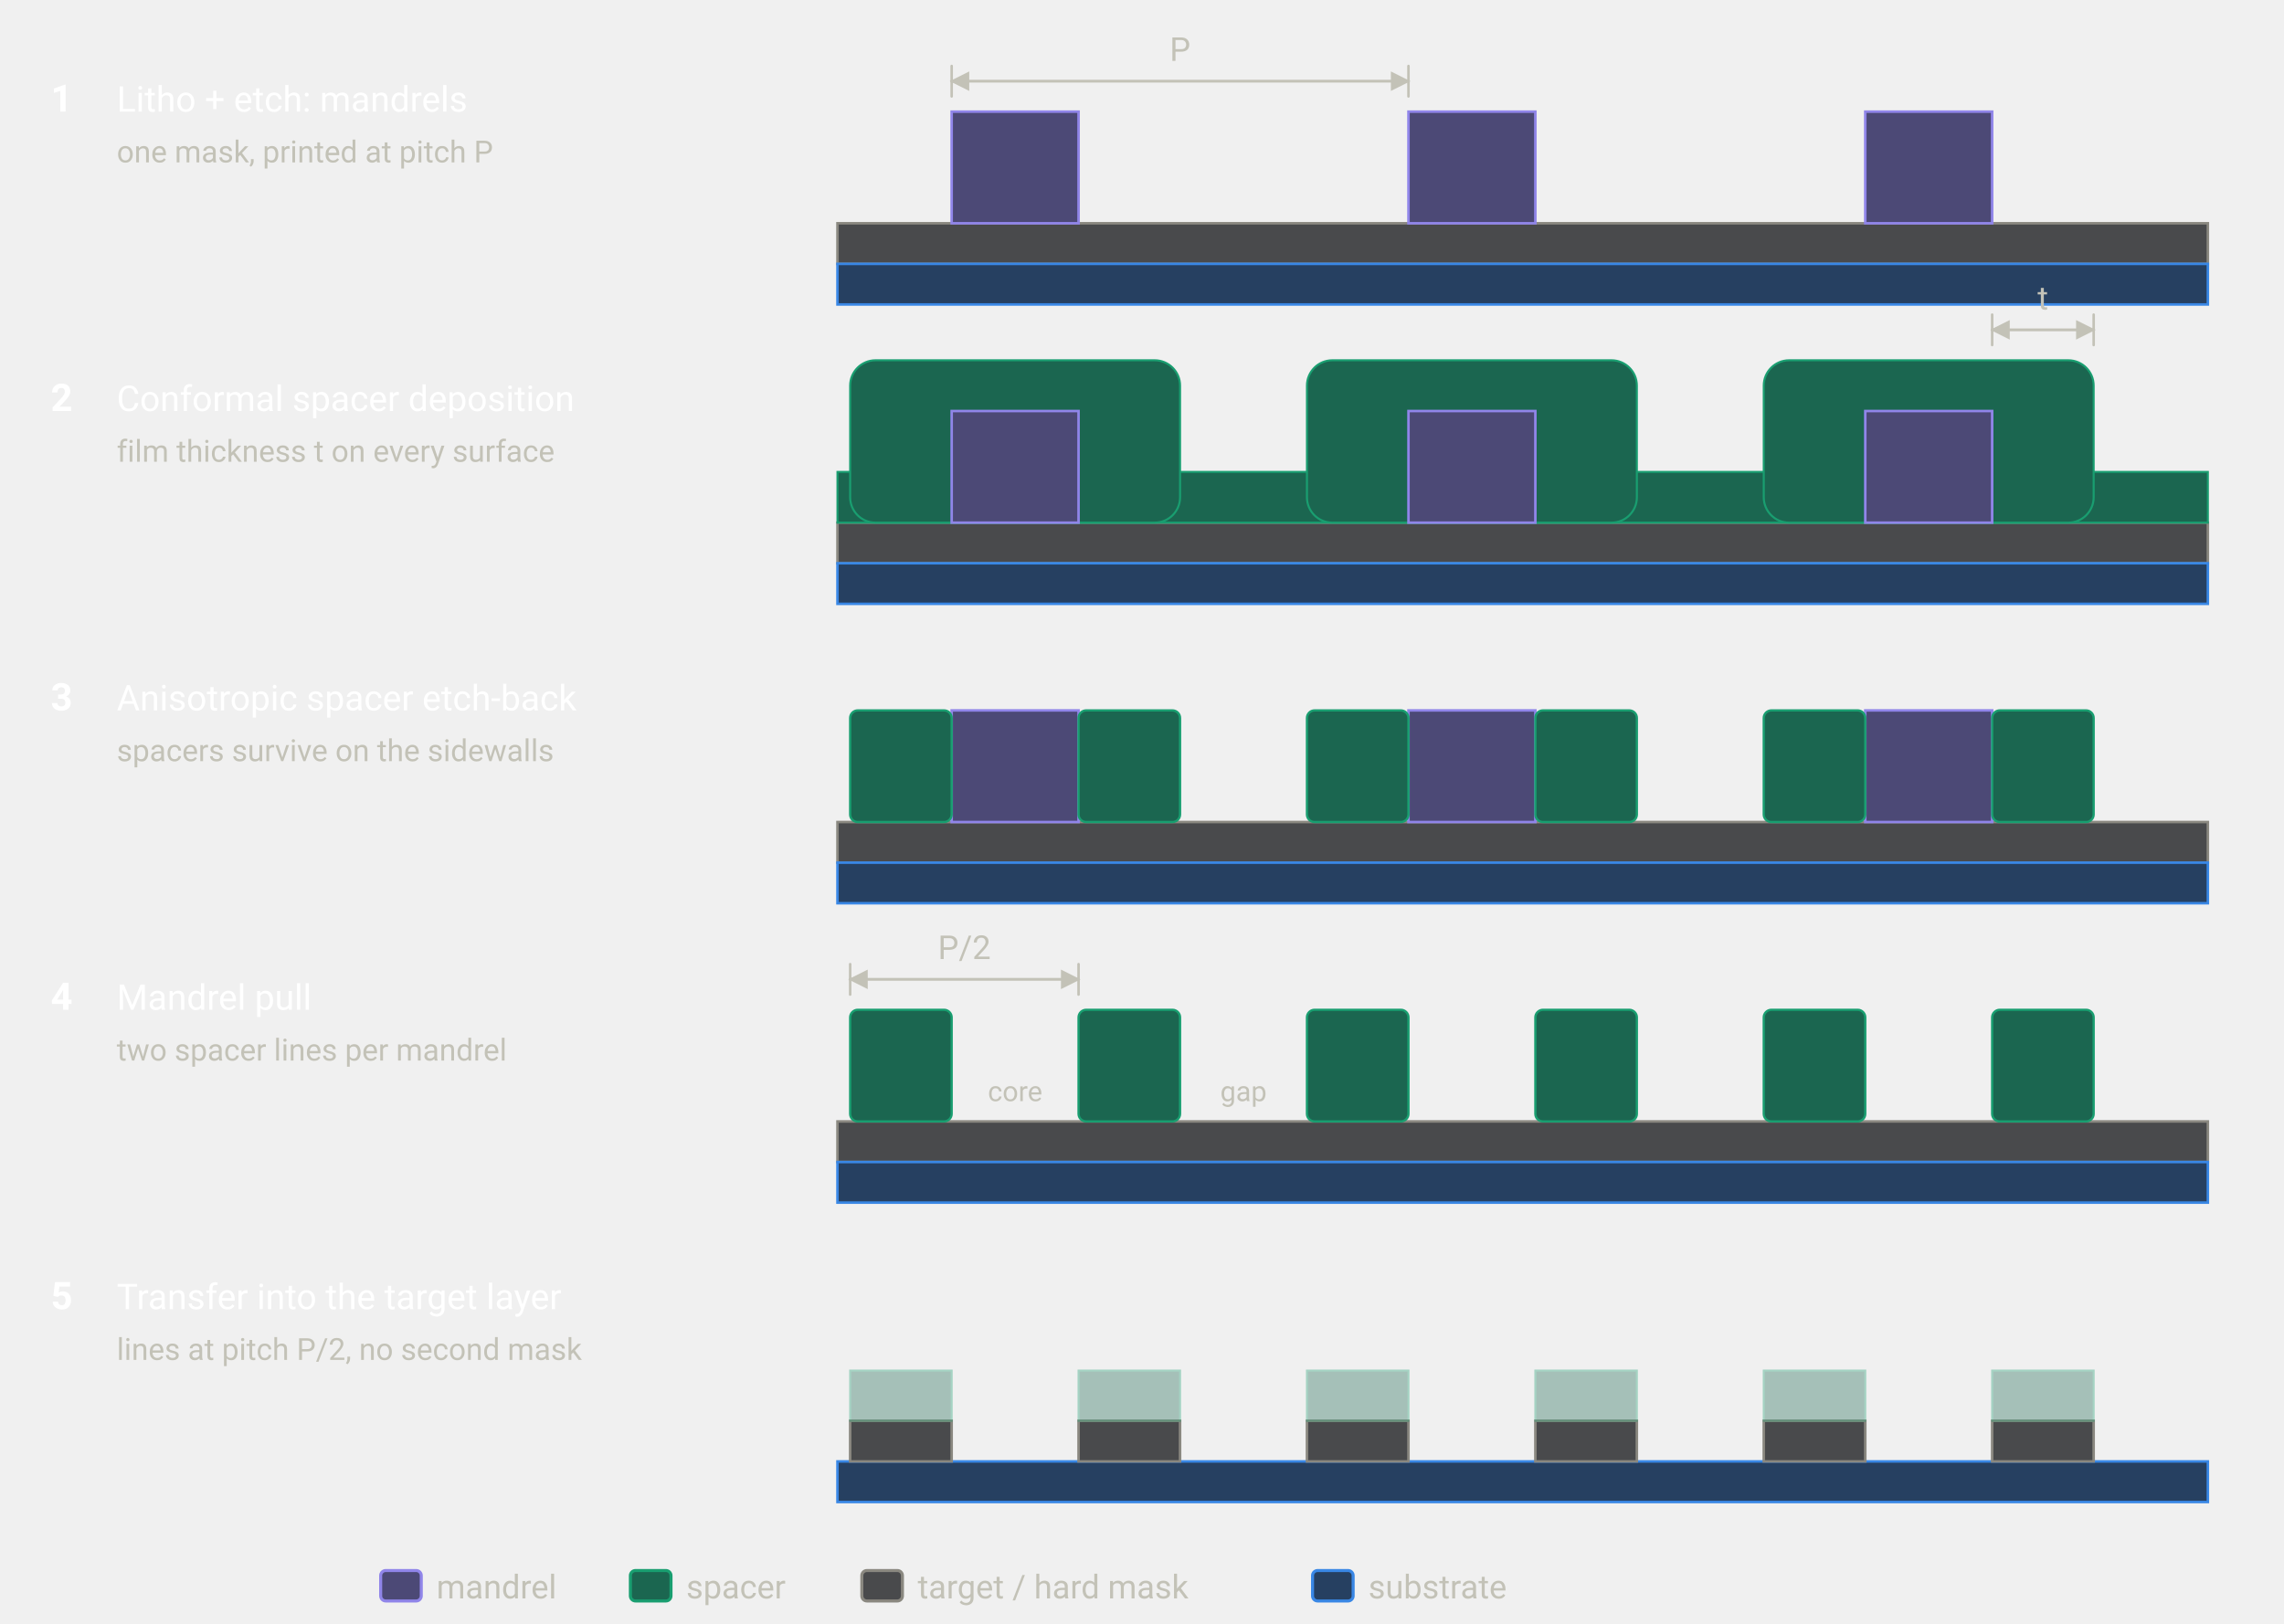
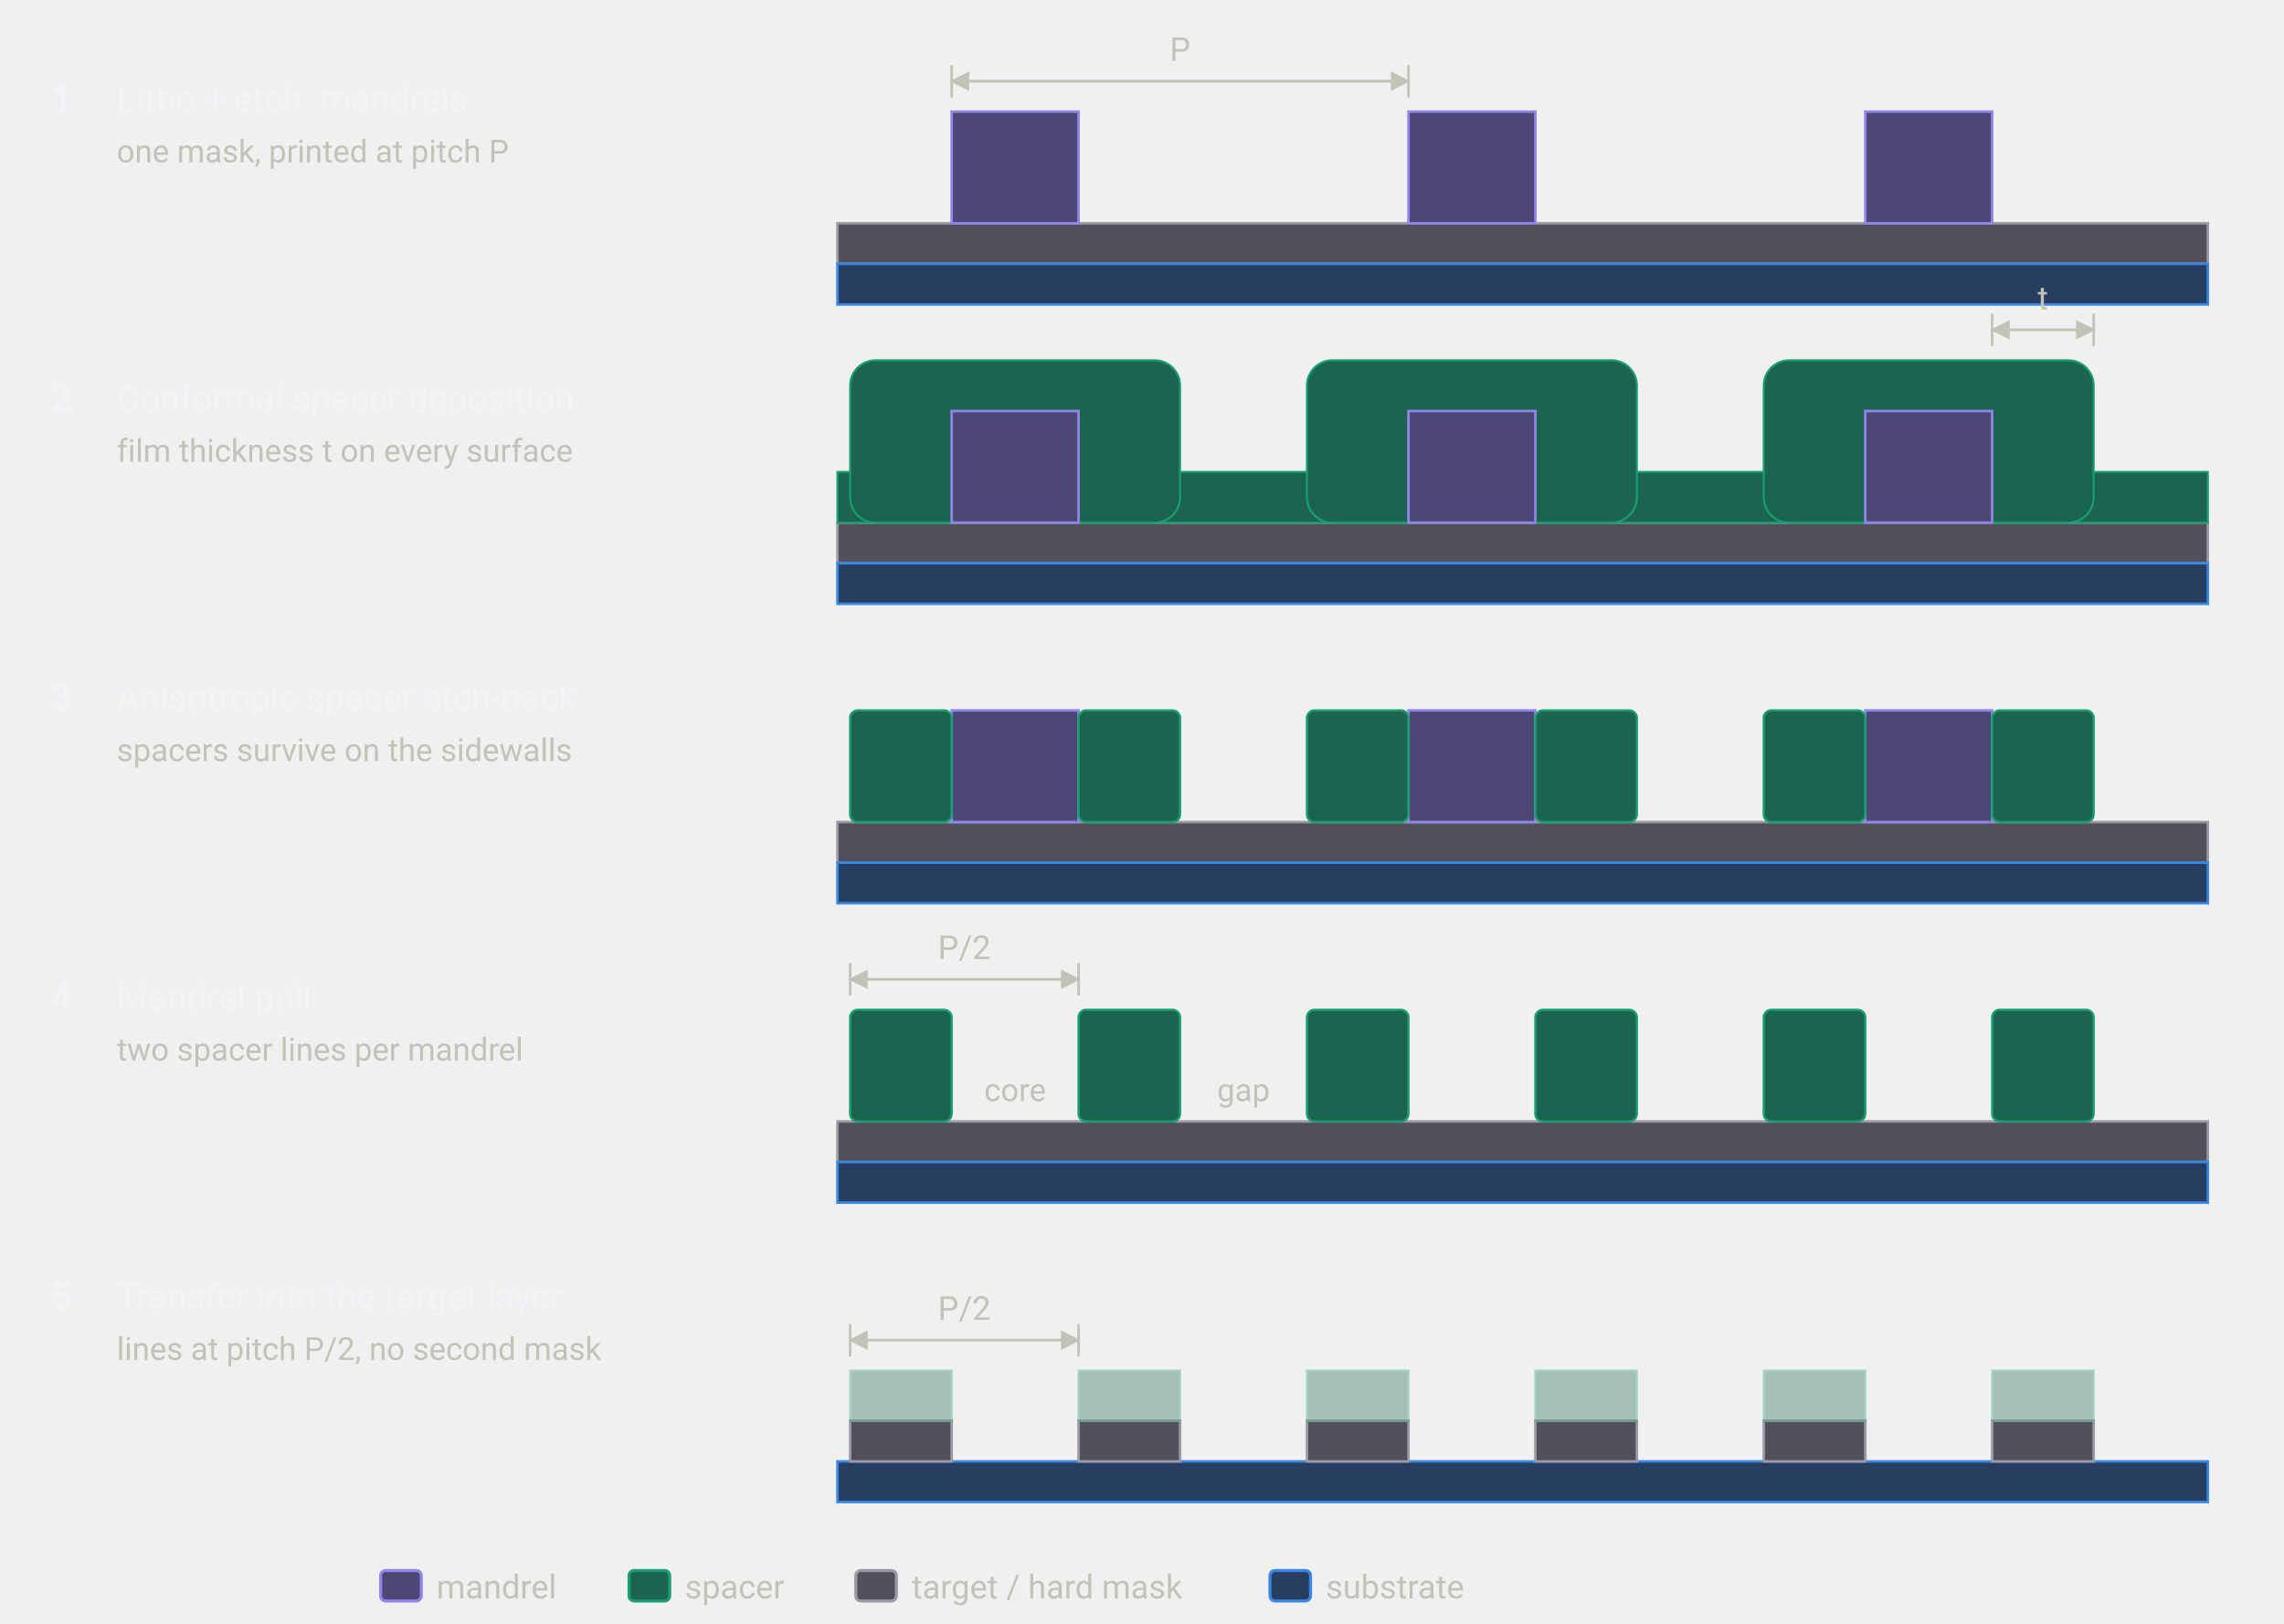
- <svg xmlns="http://www.w3.org/2000/svg" viewBox="0 0 900 640" width="900" height="640" role="img" aria-labelledby="t d" font-family="system-ui, -apple-system, 'Segoe UI', Roboto, Helvetica, Arial, sans-serif">
+ <svg xmlns="http://www.w3.org/2000/svg" viewBox="0 0 900 640" width="900" height="640" role="img" aria-labelledby="t d" font-family="Roboto, system-ui, -apple-system, 'Segoe UI', 'Helvetica Neue', Arial, sans-serif">
  <defs>
-     <marker id="arr-muted" viewBox="0 0 10 10" refX="9" refY="5" markerWidth="7" markerHeight="7" orient="auto-start-reverse">
-       <path d="M0,0 L10,5 L0,10 z" fill="#9a988f" />
-     </marker>
-     <marker id="arr-ink2" viewBox="0 0 10 10" refX="9" refY="5" markerWidth="7" markerHeight="7" orient="auto-start-reverse">
+     <marker id="arr-c3c2b7" viewBox="0 0 10 10" refX="9" refY="5" markerWidth="7" markerHeight="7" orient="auto-start-reverse">
      <path d="M0,0 L10,5 L0,10 z" fill="#c3c2b7" />
    </marker>
-     <marker id="arr-ink" viewBox="0 0 10 10" refX="9" refY="5" markerWidth="7" markerHeight="7" orient="auto-start-reverse">
-       <path d="M0,0 L10,5 L0,10 z" fill="#ffffff" />
-     </marker>
-     <marker id="arr-red" viewBox="0 0 10 10" refX="9" refY="5" markerWidth="7" markerHeight="7" orient="auto-start-reverse">
-       <path d="M0,0 L10,5 L0,10 z" fill="#e66767" />
-     </marker>
-     <marker id="arr-blue" viewBox="0 0 10 10" refX="9" refY="5" markerWidth="7" markerHeight="7" orient="auto-start-reverse">
-       <path d="M0,0 L10,5 L0,10 z" fill="#3987e5" />
-     </marker>
-     <marker id="arr-orange" viewBox="0 0 10 10" refX="9" refY="5" markerWidth="7" markerHeight="7" orient="auto-start-reverse">
-       <path d="M0,0 L10,5 L0,10 z" fill="#d95926" />
-     </marker>
-     <marker id="arr-aqua" viewBox="0 0 10 10" refX="9" refY="5" markerWidth="7" markerHeight="7" orient="auto-start-reverse">
-       <path d="M0,0 L10,5 L0,10 z" fill="#199e70" />
-     </marker>
-     <marker id="arr-violet" viewBox="0 0 10 10" refX="9" refY="5" markerWidth="7" markerHeight="7" orient="auto-start-reverse">
-       <path d="M0,0 L10,5 L0,10 z" fill="#9085e9" />
-     </marker>
-     <marker id="arr-green" viewBox="0 0 10 10" refX="9" refY="5" markerWidth="7" markerHeight="7" orient="auto-start-reverse">
-       <path d="M0,0 L10,5 L0,10 z" fill="#0ca30c" />
-     </marker>
  </defs>
-   <text x="20.0" y="44.0" font-size="15" text-anchor="start" fill="#ffffff" font-weight="600">1</text>
-   <text x="46.0" y="44.0" font-size="14" text-anchor="start" fill="#ffffff" font-weight="400">Litho + etch: mandrels</text>
-   <text x="46.0" y="64.0" font-size="12" text-anchor="start" fill="#c3c2b7" font-weight="400">one mask, printed at pitch P</text>
-   <rect x="330.0" y="88.0" width="540.0" height="16.0" rx="0" fill="#494a4c" stroke="#8a8880" stroke-width="1.0" />
-   <rect x="330.0" y="104.0" width="540.0" height="16.0" rx="0" fill="#264061" stroke="#3987e5" stroke-width="1.0" />
-   <rect x="375.0" y="44.0" width="50.0" height="44.0" rx="0" fill="#4c4976" stroke="#9085e9" stroke-width="1.0" />
-   <rect x="555.0" y="44.0" width="50.0" height="44.0" rx="0" fill="#4c4976" stroke="#9085e9" stroke-width="1.0" />
-   <rect x="735.0" y="44.0" width="50.0" height="44.0" rx="0" fill="#4c4976" stroke="#9085e9" stroke-width="1.0" />
-   <line x1="375.0" y1="32.0" x2="555.0" y2="32.0" stroke="#c3c2b7" stroke-width="1.1" stroke-linecap="round" marker-end="url(#arr-ink2)" marker-start="url(#arr-ink2)" />
-   <line x1="375.0" y1="26.0" x2="375.0" y2="38.0" stroke="#c3c2b7" stroke-width="1.0" stroke-linecap="round" />
-   <line x1="555.0" y1="26.0" x2="555.0" y2="38.0" stroke="#c3c2b7" stroke-width="1.0" stroke-linecap="round" />
-   <text x="465.0" y="24.0" font-size="13" text-anchor="middle" fill="#c3c2b7" font-weight="400">P</text>
-   <text x="20.0" y="162.0" font-size="15" text-anchor="start" fill="#ffffff" font-weight="600">2</text>
-   <text x="46.0" y="162.0" font-size="14" text-anchor="start" fill="#ffffff" font-weight="400">Conformal spacer deposition</text>
-   <text x="46.0" y="182.0" font-size="12" text-anchor="start" fill="#c3c2b7" font-weight="400">film thickness t on every surface</text>
-   <rect x="330.0" y="206.0" width="540.0" height="16.0" rx="0" fill="#494a4c" stroke="#8a8880" stroke-width="1.0" />
-   <rect x="330.0" y="222.0" width="540.0" height="16.0" rx="0" fill="#264061" stroke="#3987e5" stroke-width="1.0" />
-   <rect x="330.0" y="186.0" width="540.0" height="20.0" rx="0" fill="#1b6650" stroke="#199e70" stroke-width="0.8" />
-   <rect x="335.0" y="142.0" width="130.0" height="64.0" rx="10" fill="#1b6650" stroke="#199e70" stroke-width="0.8" />
-   <rect x="515.0" y="142.0" width="130.0" height="64.0" rx="10" fill="#1b6650" stroke="#199e70" stroke-width="0.8" />
-   <rect x="695.0" y="142.0" width="130.0" height="64.0" rx="10" fill="#1b6650" stroke="#199e70" stroke-width="0.8" />
-   <rect x="375.0" y="162.0" width="50.0" height="44.0" rx="0" fill="#4c4976" stroke="#9085e9" stroke-width="1.0" />
-   <rect x="555.0" y="162.0" width="50.0" height="44.0" rx="0" fill="#4c4976" stroke="#9085e9" stroke-width="1.0" />
-   <rect x="735.0" y="162.0" width="50.0" height="44.0" rx="0" fill="#4c4976" stroke="#9085e9" stroke-width="1.0" />
-   <line x1="785.0" y1="130.0" x2="825.0" y2="130.0" stroke="#c3c2b7" stroke-width="1.1" stroke-linecap="round" marker-end="url(#arr-ink2)" marker-start="url(#arr-ink2)" />
-   <line x1="785.0" y1="124.0" x2="785.0" y2="136.0" stroke="#c3c2b7" stroke-width="1.0" stroke-linecap="round" />
-   <line x1="825.0" y1="124.0" x2="825.0" y2="136.0" stroke="#c3c2b7" stroke-width="1.0" stroke-linecap="round" />
-   <text x="805.0" y="122.0" font-size="13" text-anchor="middle" fill="#c3c2b7" font-weight="400">t</text>
-   <text x="20.0" y="280.0" font-size="15" text-anchor="start" fill="#ffffff" font-weight="600">3</text>
-   <text x="46.0" y="280.0" font-size="14" text-anchor="start" fill="#ffffff" font-weight="400">Anisotropic spacer etch-back</text>
-   <text x="46.0" y="300.0" font-size="12" text-anchor="start" fill="#c3c2b7" font-weight="400">spacers survive on the sidewalls</text>
-   <rect x="330.0" y="324.0" width="540.0" height="16.0" rx="0" fill="#494a4c" stroke="#8a8880" stroke-width="1.0" />
-   <rect x="330.0" y="340.0" width="540.0" height="16.0" rx="0" fill="#264061" stroke="#3987e5" stroke-width="1.0" />
-   <rect x="375.0" y="280.0" width="50.0" height="44.0" rx="0" fill="#4c4976" stroke="#9085e9" stroke-width="1.0" />
-   <rect x="555.0" y="280.0" width="50.0" height="44.0" rx="0" fill="#4c4976" stroke="#9085e9" stroke-width="1.0" />
-   <rect x="735.0" y="280.0" width="50.0" height="44.0" rx="0" fill="#4c4976" stroke="#9085e9" stroke-width="1.0" />
-   <rect x="335.0" y="280.0" width="40.0" height="44.0" rx="3" fill="#1b6650" stroke="#199e70" stroke-width="0.9" />
-   <rect x="425.0" y="280.0" width="40.0" height="44.0" rx="3" fill="#1b6650" stroke="#199e70" stroke-width="0.9" />
-   <rect x="515.0" y="280.0" width="40.0" height="44.0" rx="3" fill="#1b6650" stroke="#199e70" stroke-width="0.9" />
-   <rect x="605.0" y="280.0" width="40.0" height="44.0" rx="3" fill="#1b6650" stroke="#199e70" stroke-width="0.9" />
-   <rect x="695.0" y="280.0" width="40.0" height="44.0" rx="3" fill="#1b6650" stroke="#199e70" stroke-width="0.9" />
-   <rect x="785.0" y="280.0" width="40.0" height="44.0" rx="3" fill="#1b6650" stroke="#199e70" stroke-width="0.9" />
-   <text x="20.0" y="398.0" font-size="15" text-anchor="start" fill="#ffffff" font-weight="600">4</text>
-   <text x="46.0" y="398.0" font-size="14" text-anchor="start" fill="#ffffff" font-weight="400">Mandrel pull</text>
-   <text x="46.0" y="418.0" font-size="12" text-anchor="start" fill="#c3c2b7" font-weight="400">two spacer lines per mandrel</text>
-   <rect x="330.0" y="442.0" width="540.0" height="16.0" rx="0" fill="#494a4c" stroke="#8a8880" stroke-width="1.0" />
-   <rect x="330.0" y="458.0" width="540.0" height="16.0" rx="0" fill="#264061" stroke="#3987e5" stroke-width="1.0" />
-   <rect x="335.0" y="398.0" width="40.0" height="44.0" rx="3" fill="#1b6650" stroke="#199e70" stroke-width="0.9" />
-   <rect x="425.0" y="398.0" width="40.0" height="44.0" rx="3" fill="#1b6650" stroke="#199e70" stroke-width="0.9" />
-   <rect x="515.0" y="398.0" width="40.0" height="44.0" rx="3" fill="#1b6650" stroke="#199e70" stroke-width="0.9" />
-   <rect x="605.0" y="398.0" width="40.0" height="44.0" rx="3" fill="#1b6650" stroke="#199e70" stroke-width="0.9" />
-   <rect x="695.0" y="398.0" width="40.0" height="44.0" rx="3" fill="#1b6650" stroke="#199e70" stroke-width="0.9" />
-   <rect x="785.0" y="398.0" width="40.0" height="44.0" rx="3" fill="#1b6650" stroke="#199e70" stroke-width="0.9" />
-   <line x1="335.0" y1="386.0" x2="425.0" y2="386.0" stroke="#c3c2b7" stroke-width="1.1" stroke-linecap="round" marker-end="url(#arr-ink2)" marker-start="url(#arr-ink2)" />
-   <line x1="335.0" y1="380.0" x2="335.0" y2="392.0" stroke="#c3c2b7" stroke-width="1.0" stroke-linecap="round" />
-   <line x1="425.0" y1="380.0" x2="425.0" y2="392.0" stroke="#c3c2b7" stroke-width="1.0" stroke-linecap="round" />
-   <text x="380.0" y="378.0" font-size="13" text-anchor="middle" fill="#c3c2b7" font-weight="400">P/2</text>
-   <text x="400.0" y="434.0" font-size="11" text-anchor="middle" fill="#c3c2b7" font-weight="400">core</text>
-   <text x="490.0" y="434.0" font-size="11" text-anchor="middle" fill="#c3c2b7" font-weight="400">gap</text>
-   <text x="20.0" y="516.0" font-size="15" text-anchor="start" fill="#ffffff" font-weight="600">5</text>
-   <text x="46.0" y="516.0" font-size="14" text-anchor="start" fill="#ffffff" font-weight="400">Transfer into the target layer</text>
-   <text x="46.0" y="536.0" font-size="12" text-anchor="start" fill="#c3c2b7" font-weight="400">lines at pitch P/2, no second mask</text>
-   <rect x="330.0" y="576.0" width="540.0" height="16.0" rx="0" fill="#264061" stroke="#3987e5" stroke-width="1.0" />
-   <rect x="335.0" y="560.0" width="40.0" height="16.0" rx="0" fill="#494a4c" stroke="#8a8880" stroke-width="1.0" />
-   <rect x="335.0" y="540.2" width="40.0" height="19.8" rx="0" fill="#1b6650" stroke="#199e70" stroke-width="0.8" opacity="0.35" />
-   <rect x="425.0" y="560.0" width="40.0" height="16.0" rx="0" fill="#494a4c" stroke="#8a8880" stroke-width="1.0" />
-   <rect x="425.0" y="540.2" width="40.0" height="19.8" rx="0" fill="#1b6650" stroke="#199e70" stroke-width="0.8" opacity="0.35" />
-   <rect x="515.0" y="560.0" width="40.0" height="16.0" rx="0" fill="#494a4c" stroke="#8a8880" stroke-width="1.0" />
-   <rect x="515.0" y="540.2" width="40.0" height="19.8" rx="0" fill="#1b6650" stroke="#199e70" stroke-width="0.8" opacity="0.35" />
-   <rect x="605.0" y="560.0" width="40.0" height="16.0" rx="0" fill="#494a4c" stroke="#8a8880" stroke-width="1.0" />
-   <rect x="605.0" y="540.2" width="40.0" height="19.8" rx="0" fill="#1b6650" stroke="#199e70" stroke-width="0.8" opacity="0.35" />
-   <rect x="695.0" y="560.0" width="40.0" height="16.0" rx="0" fill="#494a4c" stroke="#8a8880" stroke-width="1.0" />
-   <rect x="695.0" y="540.2" width="40.0" height="19.8" rx="0" fill="#1b6650" stroke="#199e70" stroke-width="0.8" opacity="0.35" />
-   <rect x="785.0" y="560.0" width="40.0" height="16.0" rx="0" fill="#494a4c" stroke="#8a8880" stroke-width="1.0" />
-   <rect x="785.0" y="540.2" width="40.0" height="19.8" rx="0" fill="#1b6650" stroke="#199e70" stroke-width="0.8" opacity="0.35" />
-   <rect x="150.0" y="619.0" width="16.0" height="12.0" rx="2" fill="#4c4976" stroke="#9085e9" stroke-width="1.2" />
-   <text x="172.0" y="630.0" font-size="13" text-anchor="start" fill="#c3c2b7" font-weight="400">mandrel</text>
-   <rect x="248.4" y="619.0" width="16.0" height="12.0" rx="2" fill="#1b6650" stroke="#199e70" stroke-width="1.2" />
-   <text x="270.4" y="630.0" font-size="13" text-anchor="start" fill="#c3c2b7" font-weight="400">spacer</text>
-   <rect x="339.6" y="619.0" width="16.0" height="12.0" rx="2" fill="#494a4c" stroke="#8a8880" stroke-width="1.2" />
-   <text x="361.6" y="630.0" font-size="13" text-anchor="start" fill="#c3c2b7" font-weight="400">target / hard mask</text>
-   <rect x="517.2" y="619.0" width="16.0" height="12.0" rx="2" fill="#264061" stroke="#3987e5" stroke-width="1.2" />
-   <text x="539.2" y="630.0" font-size="13" text-anchor="start" fill="#c3c2b7" font-weight="400">substrate</text>
+   <text x="20" y="44" font-size="15" text-anchor="start" fill="#f4f3f8" font-weight="600">1</text>
+   <text x="46" y="44" font-size="14" text-anchor="start" fill="#f4f3f8" font-weight="400">Litho + etch: mandrels</text>
+   <text x="46" y="64" font-size="12.5" text-anchor="start" fill="#c3c2b7" font-weight="400">one mask, printed at pitch P</text>
+   <rect x="330" y="88" width="540" height="16" rx="0" fill="#514f5a" stroke="#9b99a3" stroke-width="1" />
+   <rect x="330" y="104" width="540" height="16" rx="0" fill="#283e61" stroke="#3987e5" stroke-width="1" />
+   <rect x="375" y="44" width="50" height="44" rx="0" fill="#4d4776" stroke="#9085e9" stroke-width="1" />
+   <rect x="555" y="44" width="50" height="44" rx="0" fill="#4d4776" stroke="#9085e9" stroke-width="1" />
+   <rect x="735" y="44" width="50" height="44" rx="0" fill="#4d4776" stroke="#9085e9" stroke-width="1" />
+   <line x1="375" y1="32" x2="555" y2="32" stroke="#c3c2b7" stroke-width="1.1" stroke-linecap="round" marker-end="url(#arr-c3c2b7)" marker-start="url(#arr-c3c2b7)" />
+   <line x1="375" y1="26" x2="375" y2="38" stroke="#c3c2b7" stroke-width="1" stroke-linecap="round" />
+   <line x1="555" y1="26" x2="555" y2="38" stroke="#c3c2b7" stroke-width="1" stroke-linecap="round" />
+   <text x="465" y="24" font-size="13" text-anchor="middle" fill="#c3c2b7" font-weight="400">P</text>
+   <text x="20" y="162" font-size="15" text-anchor="start" fill="#f4f3f8" font-weight="600">2</text>
+   <text x="46" y="162" font-size="14" text-anchor="start" fill="#f4f3f8" font-weight="400">Conformal spacer deposition</text>
+   <text x="46" y="182" font-size="12.5" text-anchor="start" fill="#c3c2b7" font-weight="400">film thickness t on every surface</text>
+   <rect x="330" y="206" width="540" height="16" rx="0" fill="#514f5a" stroke="#9b99a3" stroke-width="1" />
+   <rect x="330" y="222" width="540" height="16" rx="0" fill="#283e61" stroke="#3987e5" stroke-width="1" />
+   <rect x="330" y="186" width="540" height="20" rx="0" fill="#1c6450" stroke="#199e70" stroke-width="0.8" />
+   <rect x="335" y="142" width="130" height="64" rx="10" fill="#1c6450" stroke="#199e70" stroke-width="0.8" />
+   <rect x="515" y="142" width="130" height="64" rx="10" fill="#1c6450" stroke="#199e70" stroke-width="0.8" />
+   <rect x="695" y="142" width="130" height="64" rx="10" fill="#1c6450" stroke="#199e70" stroke-width="0.8" />
+   <rect x="375" y="162" width="50" height="44" rx="0" fill="#4d4776" stroke="#9085e9" stroke-width="1" />
+   <rect x="555" y="162" width="50" height="44" rx="0" fill="#4d4776" stroke="#9085e9" stroke-width="1" />
+   <rect x="735" y="162" width="50" height="44" rx="0" fill="#4d4776" stroke="#9085e9" stroke-width="1" />
+   <line x1="785" y1="130" x2="825" y2="130" stroke="#c3c2b7" stroke-width="1.1" stroke-linecap="round" marker-end="url(#arr-c3c2b7)" marker-start="url(#arr-c3c2b7)" />
+   <line x1="785" y1="124" x2="785" y2="136" stroke="#c3c2b7" stroke-width="1" stroke-linecap="round" />
+   <line x1="825" y1="124" x2="825" y2="136" stroke="#c3c2b7" stroke-width="1" stroke-linecap="round" />
+   <text x="805" y="122" font-size="13" text-anchor="middle" fill="#c3c2b7" font-weight="400">t</text>
+   <text x="20" y="280" font-size="15" text-anchor="start" fill="#f4f3f8" font-weight="600">3</text>
+   <text x="46" y="280" font-size="14" text-anchor="start" fill="#f4f3f8" font-weight="400">Anisotropic spacer etch-back</text>
+   <text x="46" y="300" font-size="12.5" text-anchor="start" fill="#c3c2b7" font-weight="400">spacers survive on the sidewalls</text>
+   <rect x="330" y="324" width="540" height="16" rx="0" fill="#514f5a" stroke="#9b99a3" stroke-width="1" />
+   <rect x="330" y="340" width="540" height="16" rx="0" fill="#283e61" stroke="#3987e5" stroke-width="1" />
+   <rect x="375" y="280" width="50" height="44" rx="0" fill="#4d4776" stroke="#9085e9" stroke-width="1" />
+   <rect x="555" y="280" width="50" height="44" rx="0" fill="#4d4776" stroke="#9085e9" stroke-width="1" />
+   <rect x="735" y="280" width="50" height="44" rx="0" fill="#4d4776" stroke="#9085e9" stroke-width="1" />
+   <rect x="335" y="280" width="40" height="44" rx="3" fill="#1c6450" stroke="#199e70" stroke-width="0.9" />
+   <rect x="425" y="280" width="40" height="44" rx="3" fill="#1c6450" stroke="#199e70" stroke-width="0.9" />
+   <rect x="515" y="280" width="40" height="44" rx="3" fill="#1c6450" stroke="#199e70" stroke-width="0.9" />
+   <rect x="605" y="280" width="40" height="44" rx="3" fill="#1c6450" stroke="#199e70" stroke-width="0.9" />
+   <rect x="695" y="280" width="40" height="44" rx="3" fill="#1c6450" stroke="#199e70" stroke-width="0.9" />
+   <rect x="785" y="280" width="40" height="44" rx="3" fill="#1c6450" stroke="#199e70" stroke-width="0.9" />
+   <text x="20" y="398" font-size="15" text-anchor="start" fill="#f4f3f8" font-weight="600">4</text>
+   <text x="46" y="398" font-size="14" text-anchor="start" fill="#f4f3f8" font-weight="400">Mandrel pull</text>
+   <text x="46" y="418" font-size="12.5" text-anchor="start" fill="#c3c2b7" font-weight="400">two spacer lines per mandrel</text>
+   <rect x="330" y="442" width="540" height="16" rx="0" fill="#514f5a" stroke="#9b99a3" stroke-width="1" />
+   <rect x="330" y="458" width="540" height="16" rx="0" fill="#283e61" stroke="#3987e5" stroke-width="1" />
+   <rect x="335" y="398" width="40" height="44" rx="3" fill="#1c6450" stroke="#199e70" stroke-width="0.9" />
+   <rect x="425" y="398" width="40" height="44" rx="3" fill="#1c6450" stroke="#199e70" stroke-width="0.9" />
+   <rect x="515" y="398" width="40" height="44" rx="3" fill="#1c6450" stroke="#199e70" stroke-width="0.9" />
+   <rect x="605" y="398" width="40" height="44" rx="3" fill="#1c6450" stroke="#199e70" stroke-width="0.9" />
+   <rect x="695" y="398" width="40" height="44" rx="3" fill="#1c6450" stroke="#199e70" stroke-width="0.9" />
+   <rect x="785" y="398" width="40" height="44" rx="3" fill="#1c6450" stroke="#199e70" stroke-width="0.9" />
+   <line x1="335" y1="386" x2="425" y2="386" stroke="#c3c2b7" stroke-width="1.1" stroke-linecap="round" marker-end="url(#arr-c3c2b7)" marker-start="url(#arr-c3c2b7)" />
+   <line x1="335" y1="380" x2="335" y2="392" stroke="#c3c2b7" stroke-width="1" stroke-linecap="round" />
+   <line x1="425" y1="380" x2="425" y2="392" stroke="#c3c2b7" stroke-width="1" stroke-linecap="round" />
+   <text x="380" y="378" font-size="13" text-anchor="middle" fill="#c3c2b7" font-weight="400">P/2</text>
+   <text x="400" y="434" font-size="12.5" text-anchor="middle" fill="#c3c2b7" font-weight="400">core</text>
+   <text x="490" y="434" font-size="12.5" text-anchor="middle" fill="#c3c2b7" font-weight="400">gap</text>
+   <text x="20" y="516" font-size="15" text-anchor="start" fill="#f4f3f8" font-weight="600">5</text>
+   <text x="46" y="516" font-size="14" text-anchor="start" fill="#f4f3f8" font-weight="400">Transfer into the target layer</text>
+   <text x="46" y="536" font-size="12.5" text-anchor="start" fill="#c3c2b7" font-weight="400">lines at pitch P/2, no second mask</text>
+   <rect x="330" y="576" width="540" height="16" rx="0" fill="#283e61" stroke="#3987e5" stroke-width="1" />
+   <rect x="335" y="560" width="40" height="16" rx="0" fill="#514f5a" stroke="#9b99a3" stroke-width="1" />
+   <rect x="335" y="540.2" width="40" height="19.8" rx="0" fill="#1c6450" stroke="#199e70" stroke-width="0.8" opacity="0.35" />
+   <rect x="425" y="560" width="40" height="16" rx="0" fill="#514f5a" stroke="#9b99a3" stroke-width="1" />
+   <rect x="425" y="540.2" width="40" height="19.8" rx="0" fill="#1c6450" stroke="#199e70" stroke-width="0.8" opacity="0.35" />
+   <rect x="515" y="560" width="40" height="16" rx="0" fill="#514f5a" stroke="#9b99a3" stroke-width="1" />
+   <rect x="515" y="540.2" width="40" height="19.8" rx="0" fill="#1c6450" stroke="#199e70" stroke-width="0.8" opacity="0.35" />
+   <rect x="605" y="560" width="40" height="16" rx="0" fill="#514f5a" stroke="#9b99a3" stroke-width="1" />
+   <rect x="605" y="540.2" width="40" height="19.8" rx="0" fill="#1c6450" stroke="#199e70" stroke-width="0.8" opacity="0.35" />
+   <rect x="695" y="560" width="40" height="16" rx="0" fill="#514f5a" stroke="#9b99a3" stroke-width="1" />
+   <rect x="695" y="540.2" width="40" height="19.8" rx="0" fill="#1c6450" stroke="#199e70" stroke-width="0.8" opacity="0.35" />
+   <rect x="785" y="560" width="40" height="16" rx="0" fill="#514f5a" stroke="#9b99a3" stroke-width="1" />
+   <rect x="785" y="540.2" width="40" height="19.8" rx="0" fill="#1c6450" stroke="#199e70" stroke-width="0.8" opacity="0.35" />
+   <line x1="335" y1="528.2" x2="425" y2="528.2" stroke="#c3c2b7" stroke-width="1.1" stroke-linecap="round" marker-end="url(#arr-c3c2b7)" marker-start="url(#arr-c3c2b7)" />
+   <line x1="335" y1="522.2" x2="335" y2="534.2" stroke="#c3c2b7" stroke-width="1" stroke-linecap="round" />
+   <line x1="425" y1="522.2" x2="425" y2="534.2" stroke="#c3c2b7" stroke-width="1" stroke-linecap="round" />
+   <text x="380" y="520.2" font-size="13" text-anchor="middle" fill="#c3c2b7" font-weight="400">P/2</text>
+   <rect x="150" y="619" width="16" height="12" rx="2" fill="#4d4776" stroke="#9085e9" stroke-width="1.2" />
+   <text x="172" y="630" font-size="13" text-anchor="start" fill="#c3c2b7" font-weight="400">mandrel</text>
+   <rect x="247.88" y="619" width="16" height="12" rx="2" fill="#1c6450" stroke="#199e70" stroke-width="1.2" />
+   <text x="269.88" y="630" font-size="13" text-anchor="start" fill="#c3c2b7" font-weight="400">spacer</text>
+   <rect x="337.22" y="619" width="16" height="12" rx="2" fill="#514f5a" stroke="#9b99a3" stroke-width="1.2" />
+   <text x="359.22" y="630" font-size="13" text-anchor="start" fill="#c3c2b7" font-weight="400">target / hard mask</text>
+   <rect x="500.42" y="619" width="16" height="12" rx="2" fill="#283e61" stroke="#3987e5" stroke-width="1.2" />
+   <text x="522.42" y="630" font-size="13" text-anchor="start" fill="#c3c2b7" font-weight="400">substrate</text>
</svg>
